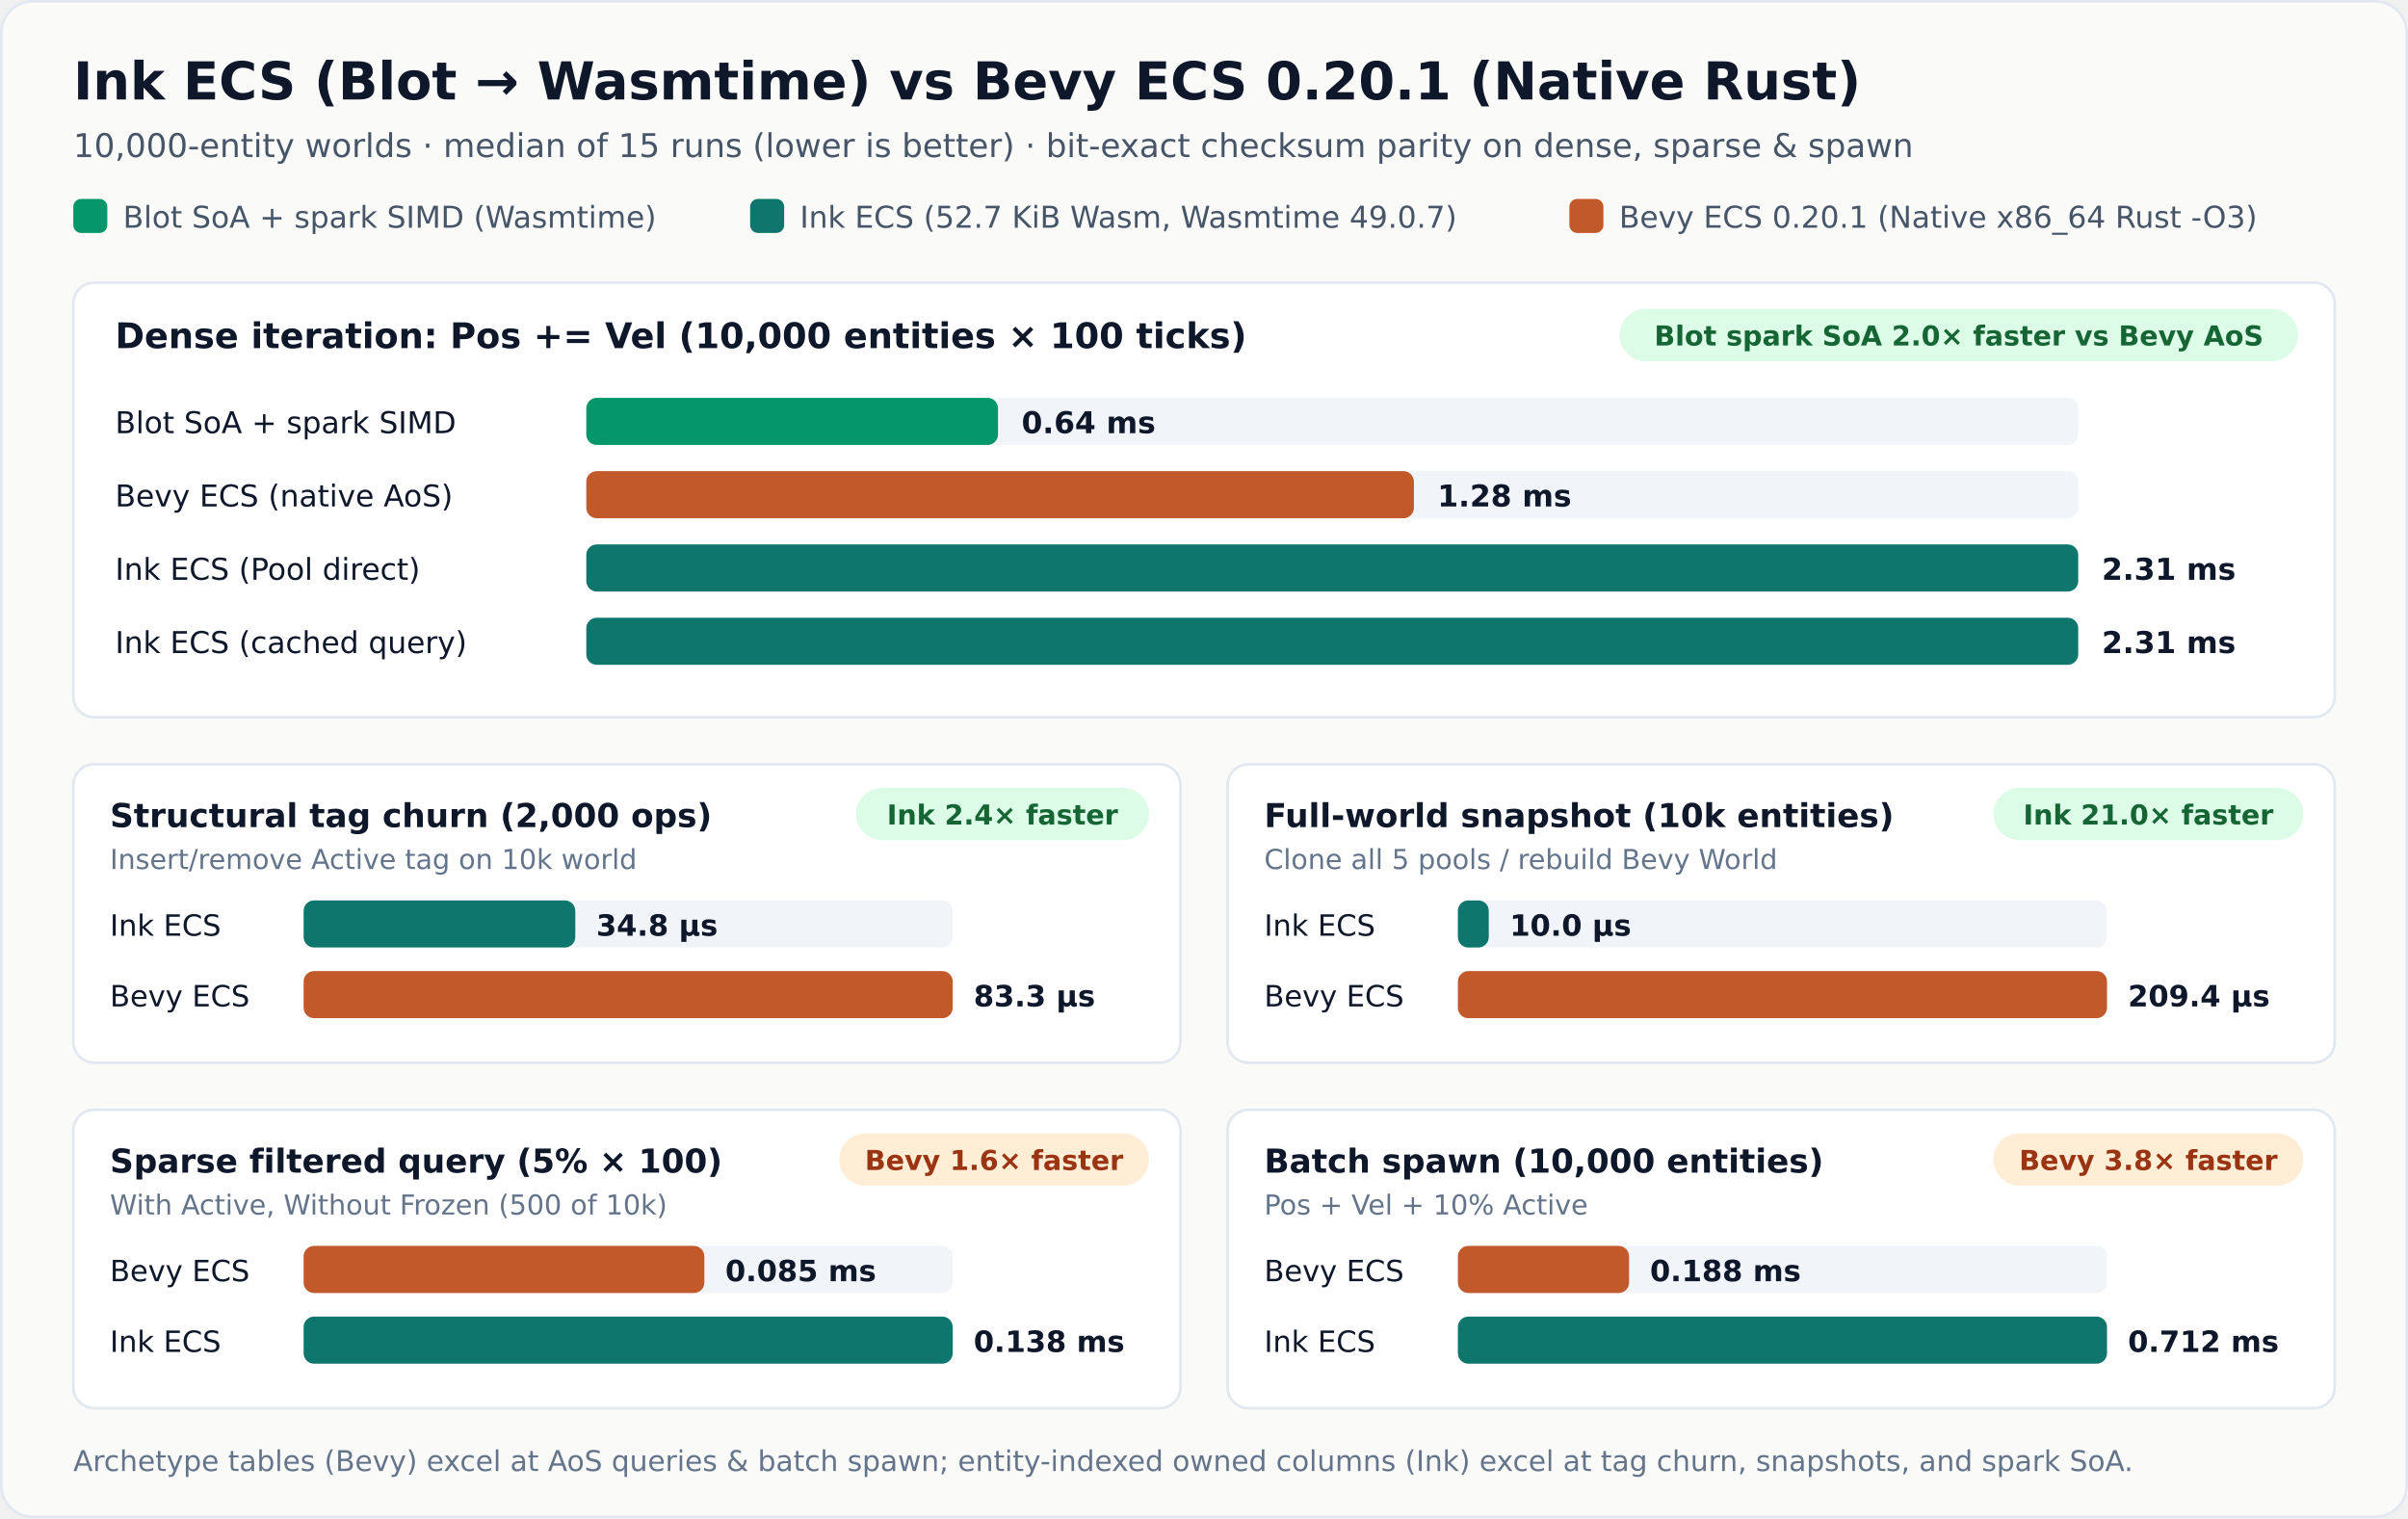
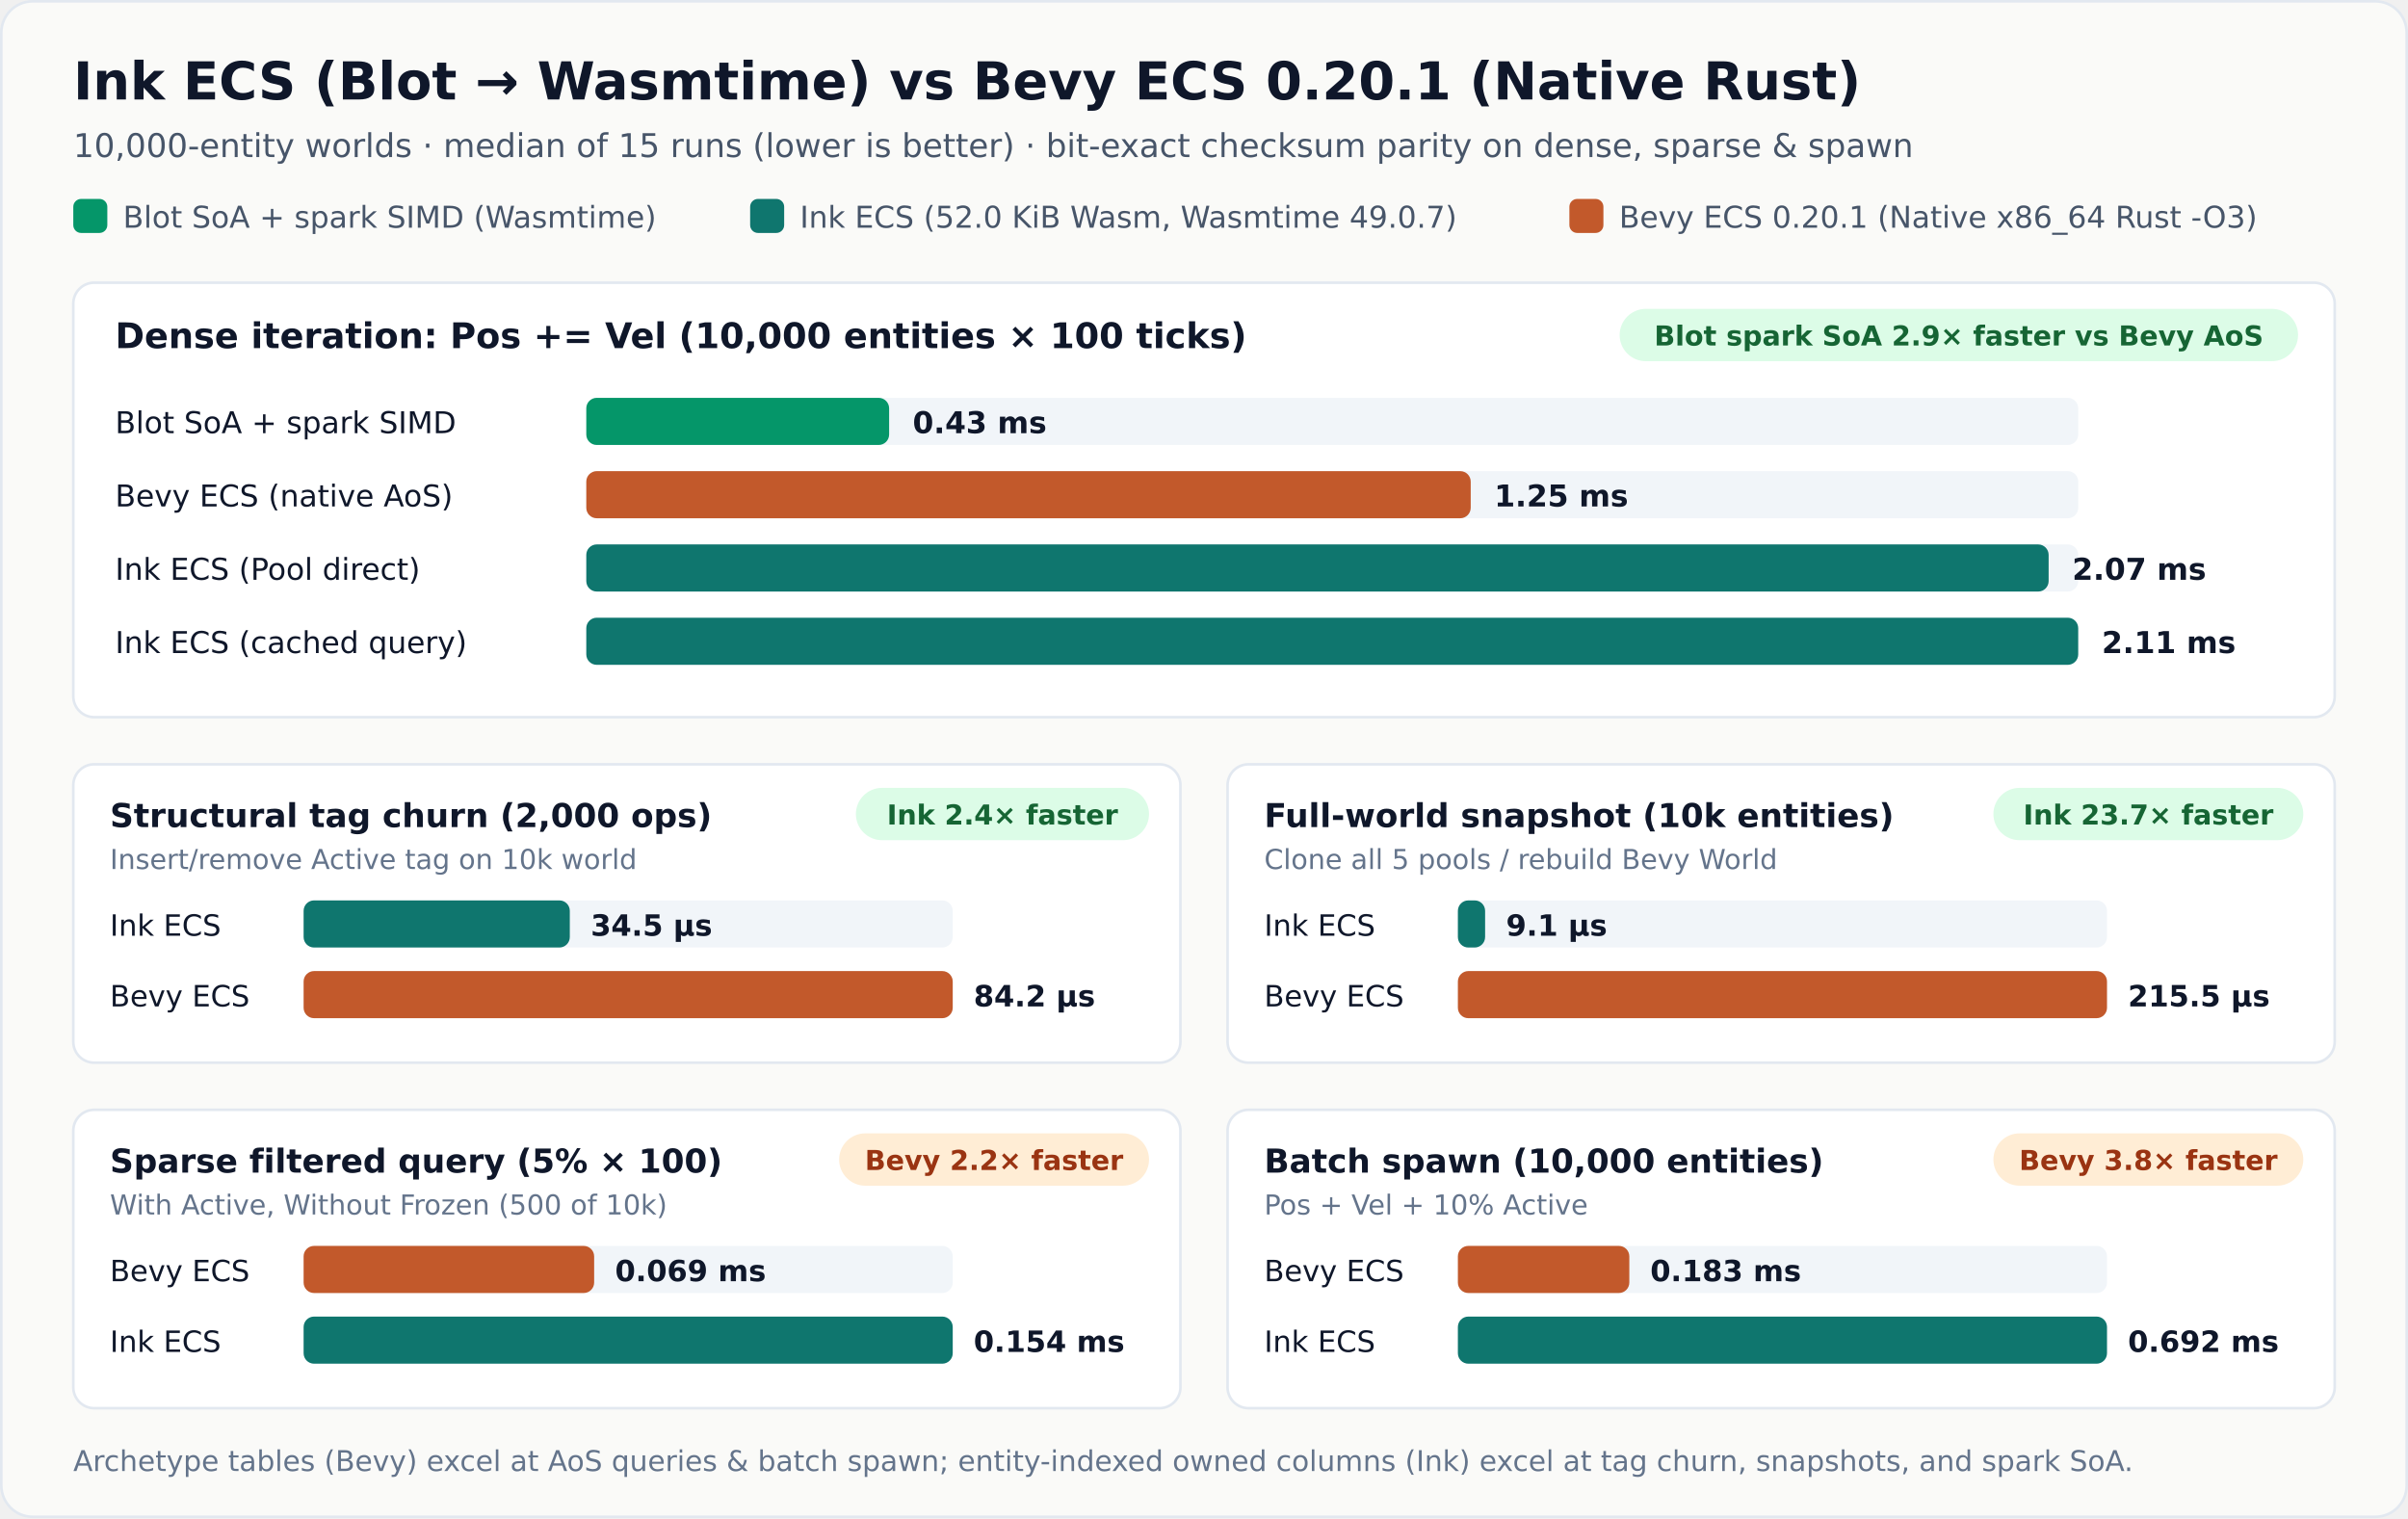
<svg xmlns="http://www.w3.org/2000/svg" width="920" height="580" viewBox="0 0 920 580" role="img" aria-label="Ink ECS vs Bevy ECS 0.20.1 performance comparison">
  <rect x="0.5" y="0.5" width="919" height="579" rx="12" fill="#fafaf8" stroke="#e2e8f0" />
  <text x="28.0" y="38.0" font-family="'DejaVu Sans', system-ui, -apple-system, 'Segoe UI', Helvetica, Arial, sans-serif" font-size="20" font-weight="700" fill="#0f172a" text-anchor="start">Ink ECS (Blot → Wasmtime) vs Bevy ECS 0.20.1 (Native Rust)</text>
  <text x="28.0" y="60.0" font-family="'DejaVu Sans', system-ui, -apple-system, 'Segoe UI', Helvetica, Arial, sans-serif" font-size="12.5" font-weight="400" fill="#475569" text-anchor="start">10,000-entity worlds · median of 15 runs (lower is better) · bit-exact checksum parity on dense, sparse &amp; spawn</text>
  <rect x="28.0" y="76.0" width="13" height="13" rx="3" fill="#059669" />
  <text x="47.0" y="87.0" font-family="'DejaVu Sans', system-ui, -apple-system, 'Segoe UI', Helvetica, Arial, sans-serif" font-size="11.5" font-weight="500" fill="#475569">Blot SoA + spark SIMD (Wasmtime)</text>
  <rect x="286.6" y="76.0" width="13" height="13" rx="3" fill="#0f766e" />
-   <text x="305.6" y="87.0" font-family="'DejaVu Sans', system-ui, -apple-system, 'Segoe UI', Helvetica, Arial, sans-serif" font-size="11.5" font-weight="500" fill="#475569">Ink ECS (52.7 KiB Wasm, Wasmtime 49.0.7)</text>
+   <text x="305.6" y="87.0" font-family="'DejaVu Sans', system-ui, -apple-system, 'Segoe UI', Helvetica, Arial, sans-serif" font-size="11.5" font-weight="500" fill="#475569">Ink ECS (52.0 KiB Wasm, Wasmtime 49.0.7)</text>
  <rect x="599.6" y="76.0" width="13" height="13" rx="3" fill="#c2592b" />
  <text x="618.6" y="87.0" font-family="'DejaVu Sans', system-ui, -apple-system, 'Segoe UI', Helvetica, Arial, sans-serif" font-size="11.5" font-weight="500" fill="#475569">Bevy ECS 0.20.1 (Native x86_64 Rust -O3)</text>
  <rect x="28" y="108" width="864" height="166" rx="8" fill="#ffffff" stroke="#e2e8f0" />
  <text x="44.0" y="133.0" font-family="'DejaVu Sans', system-ui, -apple-system, 'Segoe UI', Helvetica, Arial, sans-serif" font-size="13.5" font-weight="700" fill="#0f172a" text-anchor="start">Dense iteration: Pos += Vel (10,000 entities × 100 ticks)</text>
  <rect x="618.8" y="118.0" width="259.2" height="20.0" rx="10" fill="#dcfce7" />
-   <text x="748.4" y="132.0" font-family="'DejaVu Sans', system-ui, -apple-system, 'Segoe UI', Helvetica, Arial, sans-serif" font-size="10.5" font-weight="600" fill="#166534" text-anchor="middle">Blot spark SoA 2.0× faster vs Bevy AoS</text>
+   <text x="748.4" y="132.0" font-family="'DejaVu Sans', system-ui, -apple-system, 'Segoe UI', Helvetica, Arial, sans-serif" font-size="10.5" font-weight="600" fill="#166534" text-anchor="middle">Blot spark SoA 2.9× faster vs Bevy AoS</text>
  <text x="44.0" y="165.5" font-family="'DejaVu Sans', system-ui, -apple-system, 'Segoe UI', Helvetica, Arial, sans-serif" font-size="11.5" font-weight="500" fill="#0f172a" text-anchor="start">Blot SoA + spark SIMD</text>
  <rect x="224.0" y="152.0" width="570.0" height="18" rx="4" fill="#f1f5f9" />
-   <rect x="224.0" y="152.0" width="157.3" height="18" rx="4" fill="#059669" />
-   <text x="390.3" y="165.5" font-family="'DejaVu Sans', system-ui, -apple-system, 'Segoe UI', Helvetica, Arial, sans-serif" font-size="11.5" font-weight="600" fill="#0f172a" text-anchor="start">0.64 ms</text>
+   <rect x="224.0" y="152.0" width="115.7" height="18" rx="4" fill="#059669" />
+   <text x="348.7" y="165.5" font-family="'DejaVu Sans', system-ui, -apple-system, 'Segoe UI', Helvetica, Arial, sans-serif" font-size="11.5" font-weight="600" fill="#0f172a" text-anchor="start">0.43 ms</text>
  <text x="44.0" y="193.5" font-family="'DejaVu Sans', system-ui, -apple-system, 'Segoe UI', Helvetica, Arial, sans-serif" font-size="11.5" font-weight="500" fill="#0f172a" text-anchor="start">Bevy ECS (native AoS)</text>
  <rect x="224.0" y="180.0" width="570.0" height="18" rx="4" fill="#f1f5f9" />
-   <rect x="224.0" y="180.0" width="316.2" height="18" rx="4" fill="#c2592b" />
-   <text x="549.2" y="193.5" font-family="'DejaVu Sans', system-ui, -apple-system, 'Segoe UI', Helvetica, Arial, sans-serif" font-size="11.5" font-weight="600" fill="#0f172a" text-anchor="start">1.28 ms</text>
+   <rect x="224.0" y="180.0" width="337.9" height="18" rx="4" fill="#c2592b" />
+   <text x="570.9" y="193.5" font-family="'DejaVu Sans', system-ui, -apple-system, 'Segoe UI', Helvetica, Arial, sans-serif" font-size="11.5" font-weight="600" fill="#0f172a" text-anchor="start">1.25 ms</text>
  <text x="44.0" y="221.5" font-family="'DejaVu Sans', system-ui, -apple-system, 'Segoe UI', Helvetica, Arial, sans-serif" font-size="11.5" font-weight="500" fill="#0f172a" text-anchor="start">Ink ECS (Pool direct)</text>
  <rect x="224.0" y="208.0" width="570.0" height="18" rx="4" fill="#f1f5f9" />
-   <rect x="224.0" y="208.0" width="570.0" height="18" rx="4" fill="#0f766e" />
-   <text x="803.0" y="221.5" font-family="'DejaVu Sans', system-ui, -apple-system, 'Segoe UI', Helvetica, Arial, sans-serif" font-size="11.5" font-weight="600" fill="#0f172a" text-anchor="start">2.31 ms</text>
+   <rect x="224.0" y="208.0" width="558.7" height="18" rx="4" fill="#0f766e" />
+   <text x="791.7" y="221.5" font-family="'DejaVu Sans', system-ui, -apple-system, 'Segoe UI', Helvetica, Arial, sans-serif" font-size="11.5" font-weight="600" fill="#0f172a" text-anchor="start">2.07 ms</text>
  <text x="44.0" y="249.5" font-family="'DejaVu Sans', system-ui, -apple-system, 'Segoe UI', Helvetica, Arial, sans-serif" font-size="11.5" font-weight="500" fill="#0f172a" text-anchor="start">Ink ECS (cached query)</text>
  <rect x="224.0" y="236.0" width="570.0" height="18" rx="4" fill="#f1f5f9" />
  <rect x="224.0" y="236.0" width="570.0" height="18" rx="4" fill="#0f766e" />
-   <text x="803.0" y="249.5" font-family="'DejaVu Sans', system-ui, -apple-system, 'Segoe UI', Helvetica, Arial, sans-serif" font-size="11.5" font-weight="600" fill="#0f172a" text-anchor="start">2.31 ms</text>
+   <text x="803.0" y="249.5" font-family="'DejaVu Sans', system-ui, -apple-system, 'Segoe UI', Helvetica, Arial, sans-serif" font-size="11.5" font-weight="600" fill="#0f172a" text-anchor="start">2.11 ms</text>
  <rect x="28" y="292" width="423" height="114" rx="8" fill="#ffffff" stroke="#e2e8f0" />
  <text x="42.0" y="316.0" font-family="'DejaVu Sans', system-ui, -apple-system, 'Segoe UI', Helvetica, Arial, sans-serif" font-size="12.6" font-weight="700" fill="#0f172a" text-anchor="start">Structural tag churn (2,000 ops)</text>
  <text x="42.0" y="332.0" font-family="'DejaVu Sans', system-ui, -apple-system, 'Segoe UI', Helvetica, Arial, sans-serif" font-size="10.5" font-weight="400" fill="#64748b" text-anchor="start">Insert/remove Active tag on 10k world</text>
  <rect x="327.0" y="301.0" width="112.0" height="20.0" rx="10" fill="#dcfce7" />
  <text x="383.0" y="315.0" font-family="'DejaVu Sans', system-ui, -apple-system, 'Segoe UI', Helvetica, Arial, sans-serif" font-size="10.5" font-weight="600" fill="#166534" text-anchor="middle">Ink 2.4× faster</text>
  <text x="42.0" y="357.5" font-family="'DejaVu Sans', system-ui, -apple-system, 'Segoe UI', Helvetica, Arial, sans-serif" font-size="11.2" font-weight="500" fill="#0f172a" text-anchor="start">Ink ECS</text>
  <rect x="116.0" y="344.0" width="248.0" height="18" rx="4" fill="#f1f5f9" />
-   <rect x="116.0" y="344.0" width="103.8" height="18" rx="4" fill="#0f766e" />
-   <text x="227.8" y="357.5" font-family="'DejaVu Sans', system-ui, -apple-system, 'Segoe UI', Helvetica, Arial, sans-serif" font-size="11.2" font-weight="600" fill="#0f172a" text-anchor="start">34.8 µs</text>
+   <rect x="116.0" y="344.0" width="101.7" height="18" rx="4" fill="#0f766e" />
+   <text x="225.7" y="357.5" font-family="'DejaVu Sans', system-ui, -apple-system, 'Segoe UI', Helvetica, Arial, sans-serif" font-size="11.2" font-weight="600" fill="#0f172a" text-anchor="start">34.5 µs</text>
  <text x="42.0" y="384.5" font-family="'DejaVu Sans', system-ui, -apple-system, 'Segoe UI', Helvetica, Arial, sans-serif" font-size="11.2" font-weight="500" fill="#0f172a" text-anchor="start">Bevy ECS</text>
  <rect x="116.0" y="371.0" width="248.0" height="18" rx="4" fill="#f1f5f9" />
  <rect x="116.0" y="371.0" width="248.0" height="18" rx="4" fill="#c2592b" />
-   <text x="372.0" y="384.5" font-family="'DejaVu Sans', system-ui, -apple-system, 'Segoe UI', Helvetica, Arial, sans-serif" font-size="11.2" font-weight="600" fill="#0f172a" text-anchor="start">83.3 µs</text>
+   <text x="372.0" y="384.5" font-family="'DejaVu Sans', system-ui, -apple-system, 'Segoe UI', Helvetica, Arial, sans-serif" font-size="11.2" font-weight="600" fill="#0f172a" text-anchor="start">84.2 µs</text>
  <rect x="469" y="292" width="423" height="114" rx="8" fill="#ffffff" stroke="#e2e8f0" />
  <text x="483.0" y="316.0" font-family="'DejaVu Sans', system-ui, -apple-system, 'Segoe UI', Helvetica, Arial, sans-serif" font-size="12.6" font-weight="700" fill="#0f172a" text-anchor="start">Full-world snapshot (10k entities)</text>
  <text x="483.0" y="332.0" font-family="'DejaVu Sans', system-ui, -apple-system, 'Segoe UI', Helvetica, Arial, sans-serif" font-size="10.5" font-weight="400" fill="#64748b" text-anchor="start">Clone all 5 pools / rebuild Bevy World</text>
  <rect x="761.6" y="301.0" width="118.4" height="20.0" rx="10" fill="#dcfce7" />
-   <text x="820.8" y="315.0" font-family="'DejaVu Sans', system-ui, -apple-system, 'Segoe UI', Helvetica, Arial, sans-serif" font-size="10.5" font-weight="600" fill="#166534" text-anchor="middle">Ink 21.0× faster</text>
+   <text x="820.8" y="315.0" font-family="'DejaVu Sans', system-ui, -apple-system, 'Segoe UI', Helvetica, Arial, sans-serif" font-size="10.5" font-weight="600" fill="#166534" text-anchor="middle">Ink 23.7× faster</text>
  <text x="483.0" y="357.5" font-family="'DejaVu Sans', system-ui, -apple-system, 'Segoe UI', Helvetica, Arial, sans-serif" font-size="11.2" font-weight="500" fill="#0f172a" text-anchor="start">Ink ECS</text>
  <rect x="557.0" y="344.0" width="248.0" height="18" rx="4" fill="#f1f5f9" />
-   <rect x="557.0" y="344.0" width="11.8" height="18" rx="4" fill="#0f766e" />
-   <text x="576.8" y="357.5" font-family="'DejaVu Sans', system-ui, -apple-system, 'Segoe UI', Helvetica, Arial, sans-serif" font-size="11.2" font-weight="600" fill="#0f172a" text-anchor="start">10.0 µs</text>
+   <rect x="557.0" y="344.0" width="10.4" height="18" rx="4" fill="#0f766e" />
+   <text x="575.4" y="357.5" font-family="'DejaVu Sans', system-ui, -apple-system, 'Segoe UI', Helvetica, Arial, sans-serif" font-size="11.2" font-weight="600" fill="#0f172a" text-anchor="start">9.1 µs</text>
  <text x="483.0" y="384.5" font-family="'DejaVu Sans', system-ui, -apple-system, 'Segoe UI', Helvetica, Arial, sans-serif" font-size="11.2" font-weight="500" fill="#0f172a" text-anchor="start">Bevy ECS</text>
  <rect x="557.0" y="371.0" width="248.0" height="18" rx="4" fill="#f1f5f9" />
  <rect x="557.0" y="371.0" width="248.0" height="18" rx="4" fill="#c2592b" />
-   <text x="813.0" y="384.5" font-family="'DejaVu Sans', system-ui, -apple-system, 'Segoe UI', Helvetica, Arial, sans-serif" font-size="11.2" font-weight="600" fill="#0f172a" text-anchor="start">209.4 µs</text>
+   <text x="813.0" y="384.5" font-family="'DejaVu Sans', system-ui, -apple-system, 'Segoe UI', Helvetica, Arial, sans-serif" font-size="11.2" font-weight="600" fill="#0f172a" text-anchor="start">215.5 µs</text>
  <rect x="28" y="424" width="423" height="114" rx="8" fill="#ffffff" stroke="#e2e8f0" />
  <text x="42.0" y="448.0" font-family="'DejaVu Sans', system-ui, -apple-system, 'Segoe UI', Helvetica, Arial, sans-serif" font-size="12.6" font-weight="700" fill="#0f172a" text-anchor="start">Sparse filtered query (5% × 100)</text>
  <text x="42.0" y="464.0" font-family="'DejaVu Sans', system-ui, -apple-system, 'Segoe UI', Helvetica, Arial, sans-serif" font-size="10.5" font-weight="400" fill="#64748b" text-anchor="start">With Active, Without Frozen (500 of 10k)</text>
  <rect x="320.6" y="433.0" width="118.4" height="20.0" rx="10" fill="#ffedd5" />
-   <text x="379.8" y="447.0" font-family="'DejaVu Sans', system-ui, -apple-system, 'Segoe UI', Helvetica, Arial, sans-serif" font-size="10.5" font-weight="600" fill="#9a3412" text-anchor="middle">Bevy 1.6× faster</text>
+   <text x="379.8" y="447.0" font-family="'DejaVu Sans', system-ui, -apple-system, 'Segoe UI', Helvetica, Arial, sans-serif" font-size="10.5" font-weight="600" fill="#9a3412" text-anchor="middle">Bevy 2.2× faster</text>
  <text x="42.0" y="489.5" font-family="'DejaVu Sans', system-ui, -apple-system, 'Segoe UI', Helvetica, Arial, sans-serif" font-size="11.2" font-weight="500" fill="#0f172a" text-anchor="start">Bevy ECS</text>
  <rect x="116.0" y="476.0" width="248.0" height="18" rx="4" fill="#f1f5f9" />
-   <rect x="116.0" y="476.0" width="153.1" height="18" rx="4" fill="#c2592b" />
-   <text x="277.1" y="489.5" font-family="'DejaVu Sans', system-ui, -apple-system, 'Segoe UI', Helvetica, Arial, sans-serif" font-size="11.2" font-weight="600" fill="#0f172a" text-anchor="start">0.085 ms</text>
+   <rect x="116.0" y="476.0" width="111.0" height="18" rx="4" fill="#c2592b" />
+   <text x="235.0" y="489.5" font-family="'DejaVu Sans', system-ui, -apple-system, 'Segoe UI', Helvetica, Arial, sans-serif" font-size="11.2" font-weight="600" fill="#0f172a" text-anchor="start">0.069 ms</text>
  <text x="42.0" y="516.5" font-family="'DejaVu Sans', system-ui, -apple-system, 'Segoe UI', Helvetica, Arial, sans-serif" font-size="11.2" font-weight="500" fill="#0f172a" text-anchor="start">Ink ECS</text>
  <rect x="116.0" y="503.0" width="248.0" height="18" rx="4" fill="#f1f5f9" />
  <rect x="116.0" y="503.0" width="248.0" height="18" rx="4" fill="#0f766e" />
-   <text x="372.0" y="516.5" font-family="'DejaVu Sans', system-ui, -apple-system, 'Segoe UI', Helvetica, Arial, sans-serif" font-size="11.2" font-weight="600" fill="#0f172a" text-anchor="start">0.138 ms</text>
+   <text x="372.0" y="516.5" font-family="'DejaVu Sans', system-ui, -apple-system, 'Segoe UI', Helvetica, Arial, sans-serif" font-size="11.2" font-weight="600" fill="#0f172a" text-anchor="start">0.154 ms</text>
  <rect x="469" y="424" width="423" height="114" rx="8" fill="#ffffff" stroke="#e2e8f0" />
  <text x="483.0" y="448.0" font-family="'DejaVu Sans', system-ui, -apple-system, 'Segoe UI', Helvetica, Arial, sans-serif" font-size="12.6" font-weight="700" fill="#0f172a" text-anchor="start">Batch spawn (10,000 entities)</text>
  <text x="483.0" y="464.0" font-family="'DejaVu Sans', system-ui, -apple-system, 'Segoe UI', Helvetica, Arial, sans-serif" font-size="10.5" font-weight="400" fill="#64748b" text-anchor="start">Pos + Vel + 10% Active</text>
  <rect x="761.6" y="433.0" width="118.4" height="20.0" rx="10" fill="#ffedd5" />
  <text x="820.8" y="447.0" font-family="'DejaVu Sans', system-ui, -apple-system, 'Segoe UI', Helvetica, Arial, sans-serif" font-size="10.5" font-weight="600" fill="#9a3412" text-anchor="middle">Bevy 3.8× faster</text>
  <text x="483.0" y="489.5" font-family="'DejaVu Sans', system-ui, -apple-system, 'Segoe UI', Helvetica, Arial, sans-serif" font-size="11.2" font-weight="500" fill="#0f172a" text-anchor="start">Bevy ECS</text>
  <rect x="557.0" y="476.0" width="248.0" height="18" rx="4" fill="#f1f5f9" />
-   <rect x="557.0" y="476.0" width="65.4" height="18" rx="4" fill="#c2592b" />
-   <text x="630.4" y="489.5" font-family="'DejaVu Sans', system-ui, -apple-system, 'Segoe UI', Helvetica, Arial, sans-serif" font-size="11.2" font-weight="600" fill="#0f172a" text-anchor="start">0.188 ms</text>
+   <rect x="557.0" y="476.0" width="65.5" height="18" rx="4" fill="#c2592b" />
+   <text x="630.5" y="489.5" font-family="'DejaVu Sans', system-ui, -apple-system, 'Segoe UI', Helvetica, Arial, sans-serif" font-size="11.2" font-weight="600" fill="#0f172a" text-anchor="start">0.183 ms</text>
  <text x="483.0" y="516.5" font-family="'DejaVu Sans', system-ui, -apple-system, 'Segoe UI', Helvetica, Arial, sans-serif" font-size="11.2" font-weight="500" fill="#0f172a" text-anchor="start">Ink ECS</text>
  <rect x="557.0" y="503.0" width="248.0" height="18" rx="4" fill="#f1f5f9" />
  <rect x="557.0" y="503.0" width="248.0" height="18" rx="4" fill="#0f766e" />
-   <text x="813.0" y="516.5" font-family="'DejaVu Sans', system-ui, -apple-system, 'Segoe UI', Helvetica, Arial, sans-serif" font-size="11.2" font-weight="600" fill="#0f172a" text-anchor="start">0.712 ms</text>
+   <text x="813.0" y="516.5" font-family="'DejaVu Sans', system-ui, -apple-system, 'Segoe UI', Helvetica, Arial, sans-serif" font-size="11.2" font-weight="600" fill="#0f172a" text-anchor="start">0.692 ms</text>
  <text x="28.0" y="562.0" font-family="'DejaVu Sans', system-ui, -apple-system, 'Segoe UI', Helvetica, Arial, sans-serif" font-size="10.9" font-weight="400" fill="#64748b" text-anchor="start">Archetype tables (Bevy) excel at AoS queries &amp; batch spawn; entity-indexed owned columns (Ink) excel at tag churn, snapshots, and spark SoA.</text>
</svg>
